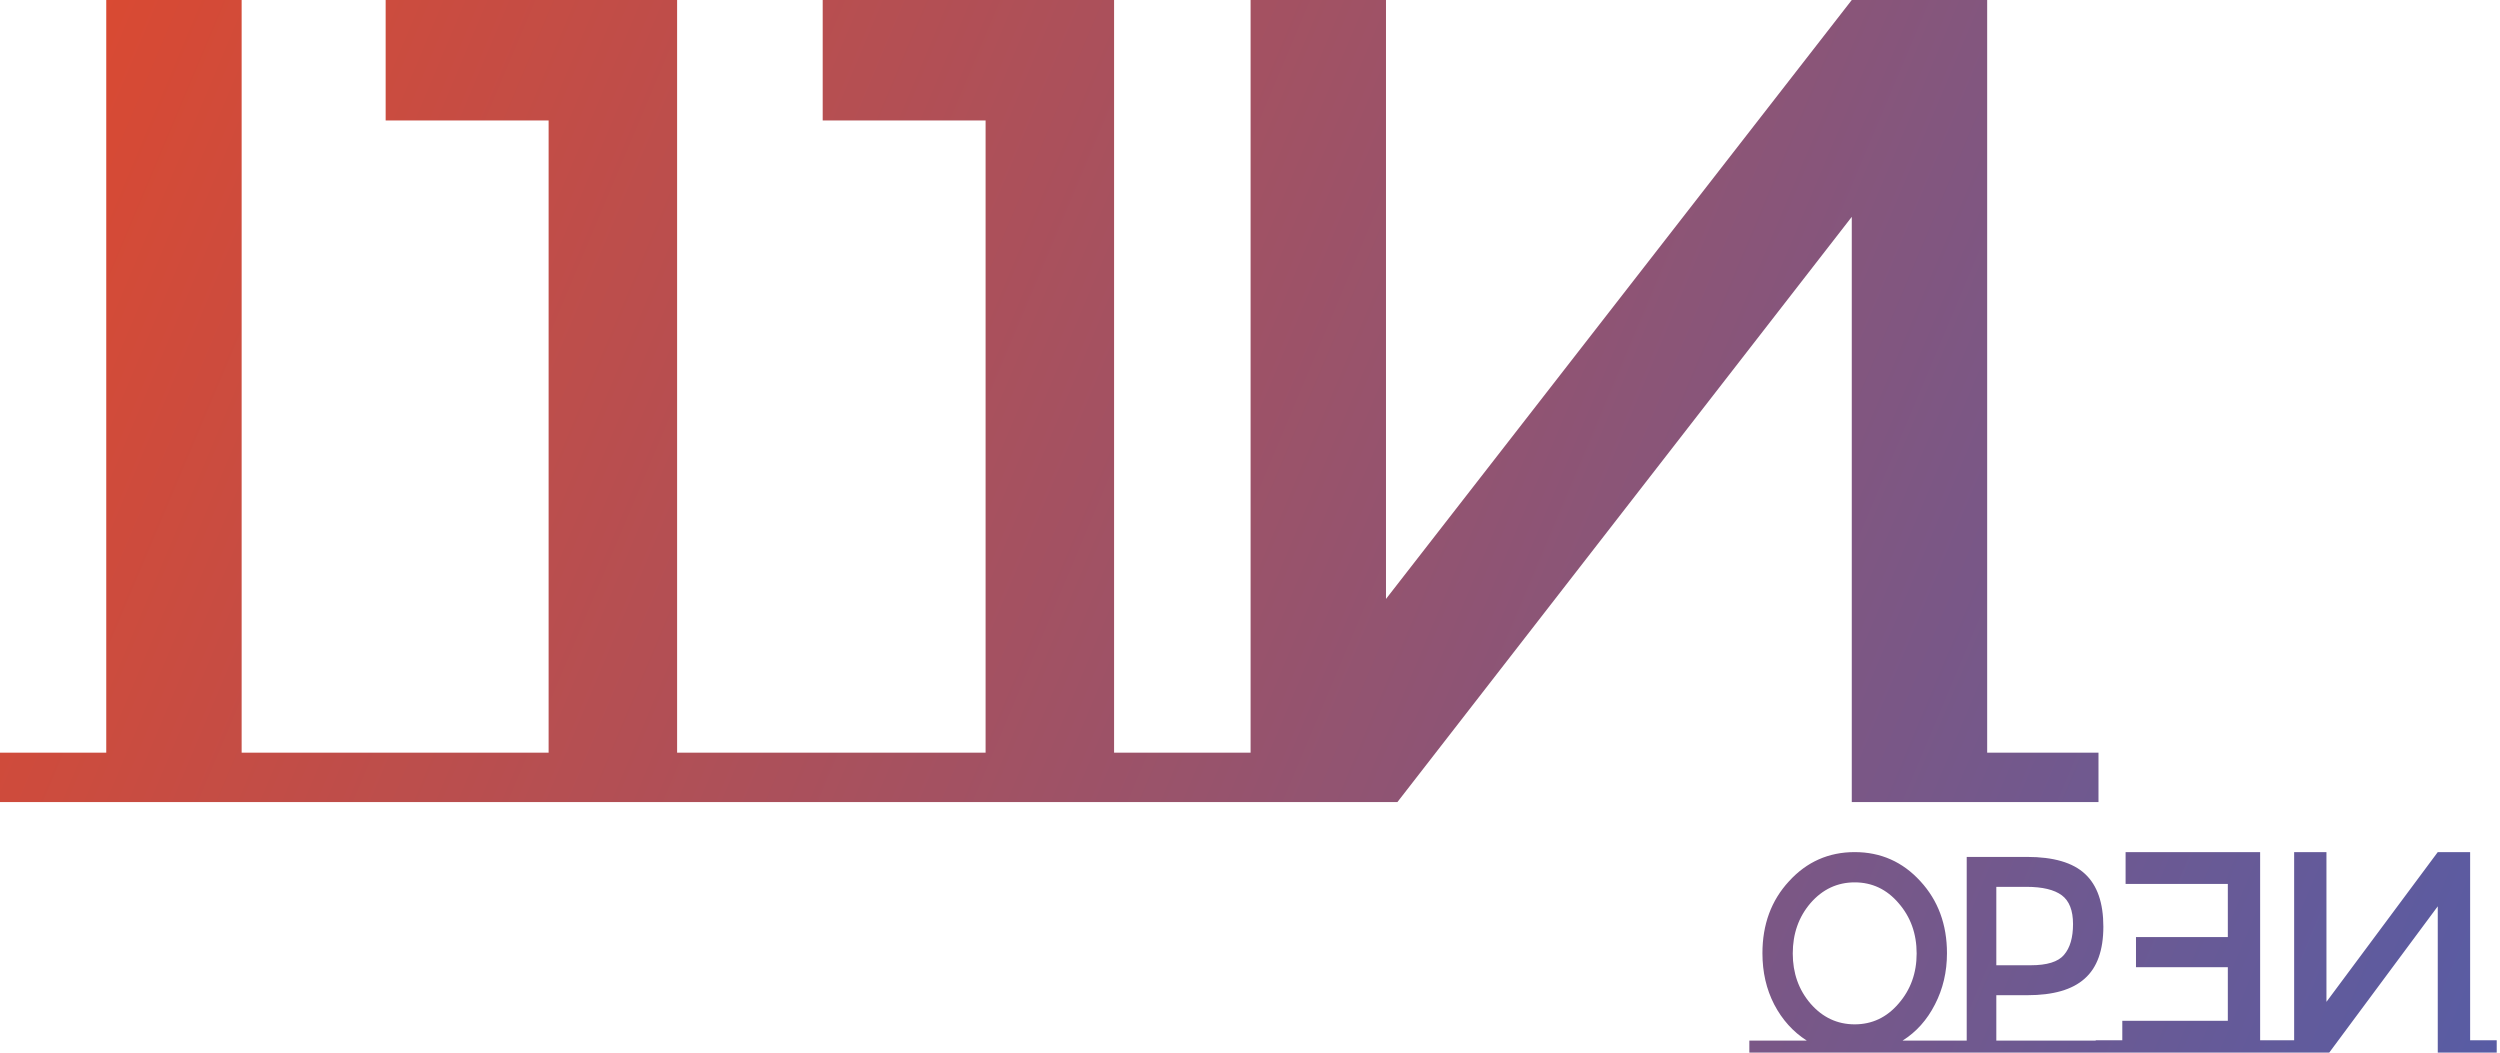
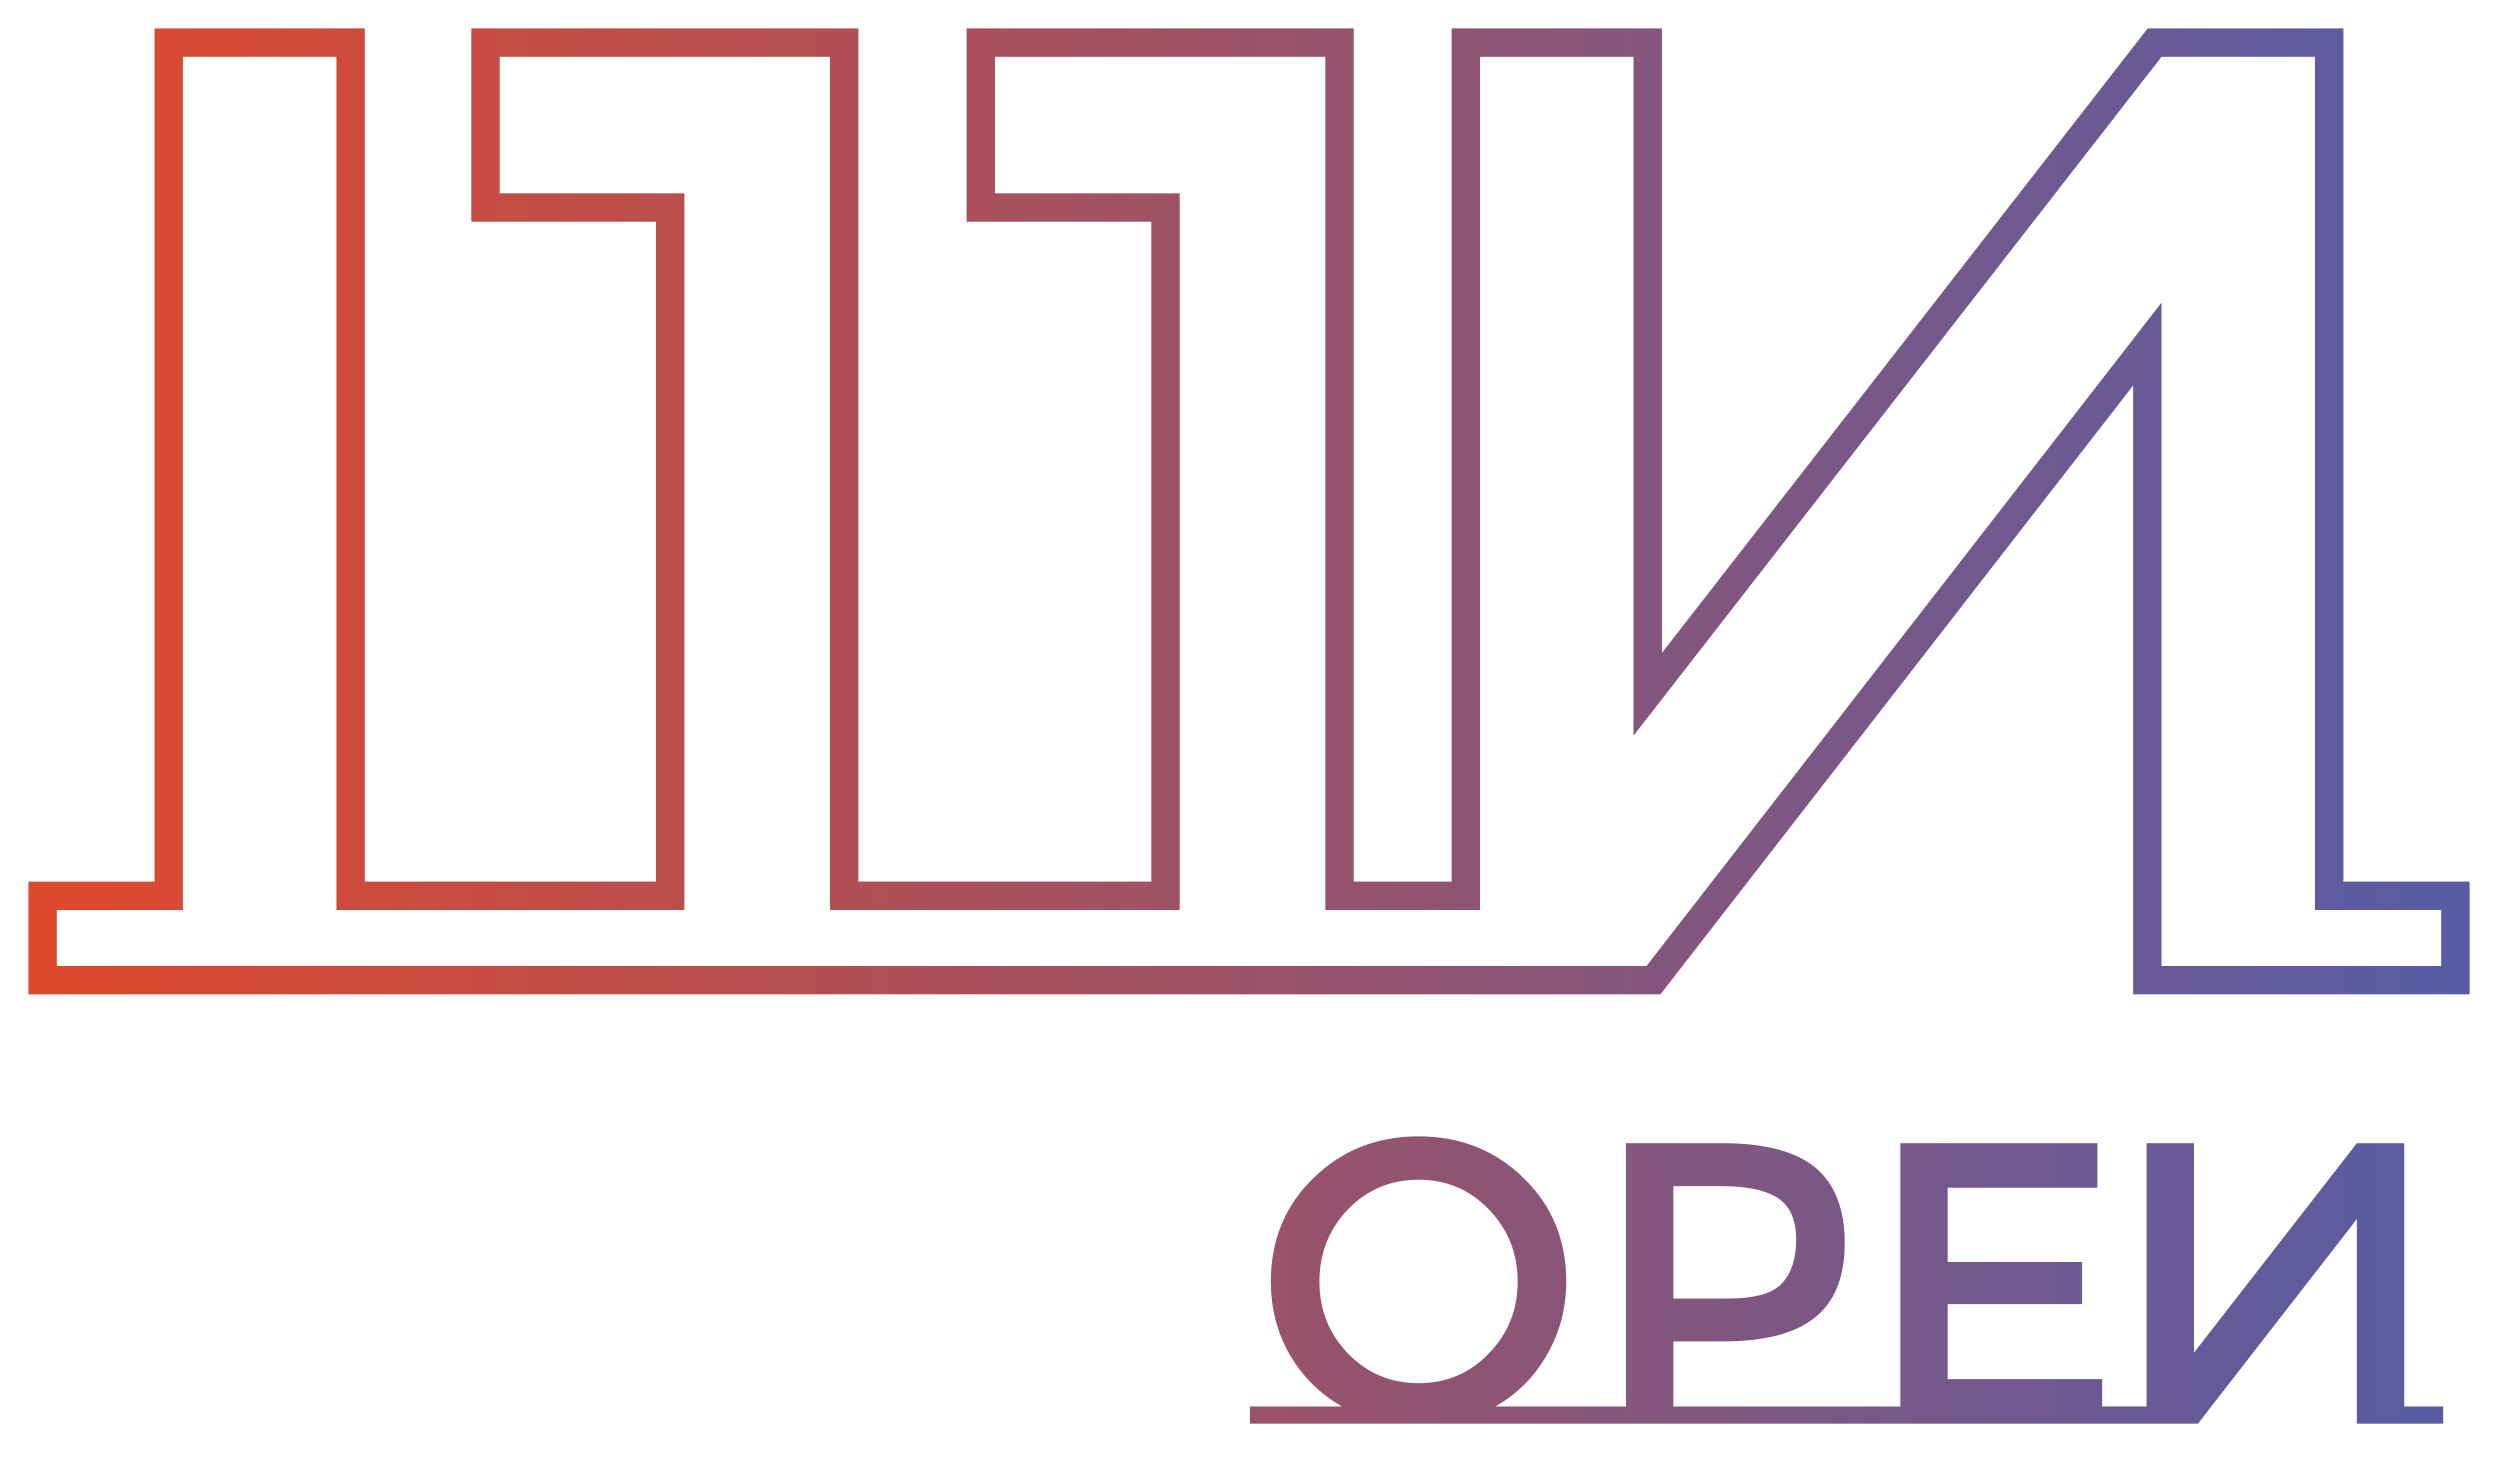
- <svg xmlns="http://www.w3.org/2000/svg" width="38" height="16" viewBox="0 0 38 16" fill="none">
-   <path d="M1.615 0V11.441H0V12.191H21.241L28.147 3.296V12.191H31.897V11.441H30.205V0H28.147L21.067 9.104V0H19.009V11.441H16.934V0H12.505V1.831H14.981V11.441H10.292V0H5.862V1.831H8.339V11.441H3.673V0H1.615Z" fill="url(#paint0_linear_1121_1120)" />
-   <path fill-rule="evenodd" clip-rule="evenodd" d="M35.404 16H26.59V15.817H27.463C27.255 15.684 27.09 15.501 26.968 15.268C26.848 15.035 26.789 14.776 26.789 14.489C26.789 14.052 26.923 13.687 27.193 13.395C27.462 13.1 27.795 12.952 28.191 12.952C28.588 12.952 28.921 13.1 29.19 13.395C29.459 13.687 29.594 14.052 29.594 14.489C29.594 14.773 29.533 15.032 29.411 15.268C29.291 15.503 29.128 15.686 28.919 15.817H29.894V13.025H30.809C31.213 13.025 31.508 13.111 31.693 13.284C31.879 13.457 31.971 13.724 31.971 14.085C31.971 14.445 31.876 14.709 31.686 14.876C31.498 15.044 31.208 15.127 30.817 15.127H30.344V15.817H31.855V15.812H32.259V15.516H33.863V14.701H32.467V14.243H33.863V13.436H32.309V12.952H34.354V15.812H34.871V12.952H35.362V15.228L37.054 12.952H37.546V15.812H37.95V16H37.054V13.776L35.404 16ZM28.858 13.727C28.678 13.517 28.456 13.412 28.191 13.412C27.927 13.412 27.703 13.517 27.52 13.727C27.34 13.937 27.25 14.192 27.25 14.493C27.25 14.791 27.34 15.045 27.52 15.255C27.703 15.465 27.927 15.57 28.191 15.57C28.456 15.57 28.678 15.465 28.858 15.255C29.041 15.045 29.133 14.791 29.133 14.493C29.133 14.192 29.041 13.937 28.858 13.727ZM30.866 14.672C31.115 14.672 31.284 14.62 31.373 14.514C31.465 14.407 31.51 14.251 31.51 14.046C31.51 13.839 31.453 13.693 31.339 13.608C31.224 13.523 31.045 13.48 30.802 13.48H30.344V14.672H30.866Z" fill="url(#paint1_linear_1121_1120)" />
+ <svg xmlns="http://www.w3.org/2000/svg" width="44" height="26" viewBox="0 0 44 26" fill="none">
+   <path fill-rule="evenodd" clip-rule="evenodd" d="M41.244 15.516V0.5H37.799L29.25 11.491V0.5H25.549V15.516H23.826V0.5H17.012V3.903H20.263V15.516H15.108V0.5H8.295V3.903H11.545V15.516H6.421V0.5H2.72V15.516H0.5V17.5H29.224L37.543 6.785V17.5H43.465V15.516H41.244ZM42.965 16.016H40.744V1H38.043L28.75 12.948V1H26.049V16.016H23.326V1H17.512V3.403H20.763V16.016H14.608V1H8.795V3.403H12.045V16.016H5.921V1H3.22V16.016H1V17H28.979L38.043 5.326V17H42.965V16.016Z" fill="url(#paint0_linear_1126_1296)" />
+   <path fill-rule="evenodd" clip-rule="evenodd" d="M22 25.057L38.684 25.057L41.481 21.455V25.057H43V24.754H42.315V20.12H41.481L38.614 23.807V20.12H37.78V24.754L36.998 24.754V24.273H34.279V22.953H36.645V22.211H34.279V20.904H36.914V20.12H33.446V24.754H29.451V23.609H30.327C31.052 23.609 31.588 23.47 31.937 23.193C32.29 22.915 32.467 22.477 32.467 21.879C32.467 21.281 32.295 20.838 31.951 20.551C31.607 20.264 31.061 20.12 30.312 20.12H28.617V24.754H26.316C26.702 24.537 27.006 24.233 27.227 23.842C27.453 23.452 27.566 23.021 27.566 22.55C27.566 21.825 27.316 21.22 26.817 20.735C26.318 20.245 25.701 20 24.967 20C24.232 20 23.615 20.245 23.116 20.735C22.617 21.22 22.367 21.825 22.367 22.55C22.367 23.026 22.478 23.456 22.699 23.842C22.925 24.229 23.231 24.532 23.617 24.754H22V25.057ZM24.967 20.763C25.456 20.763 25.868 20.937 26.203 21.285C26.542 21.634 26.711 22.058 26.711 22.557C26.711 23.051 26.542 23.473 26.203 23.821C25.868 24.17 25.456 24.344 24.967 24.344C24.477 24.344 24.062 24.17 23.724 23.821C23.389 23.473 23.222 23.051 23.222 22.557C23.222 22.058 23.389 21.634 23.724 21.285C24.062 20.937 24.477 20.763 24.967 20.763ZM31.358 22.592C31.193 22.767 30.88 22.854 30.418 22.854H29.451V20.876H30.298C30.75 20.876 31.082 20.947 31.294 21.088C31.506 21.229 31.612 21.471 31.612 21.815C31.612 22.154 31.527 22.413 31.358 22.592Z" fill="url(#paint1_linear_1126_1296)" />
  <defs>
-     <linearGradient id="paint0_linear_1121_1120" x1="-0.1" y1="-1.24426e-06" x2="37.9" y2="16" gradientUnits="userSpaceOnUse">
+     <linearGradient id="paint0_linear_1126_1296" x1="1" y1="13" x2="43" y2="13" gradientUnits="userSpaceOnUse">
      <stop stop-color="#DE492E" />
      <stop offset="1" stop-color="#585CA4" />
    </linearGradient>
-     <linearGradient id="paint1_linear_1121_1120" x1="-0.1" y1="-1.24426e-06" x2="37.9" y2="16" gradientUnits="userSpaceOnUse">
+     <linearGradient id="paint1_linear_1126_1296" x1="1" y1="13" x2="43" y2="13" gradientUnits="userSpaceOnUse">
      <stop stop-color="#DE492E" />
      <stop offset="1" stop-color="#585CA4" />
    </linearGradient>
  </defs>
</svg>
